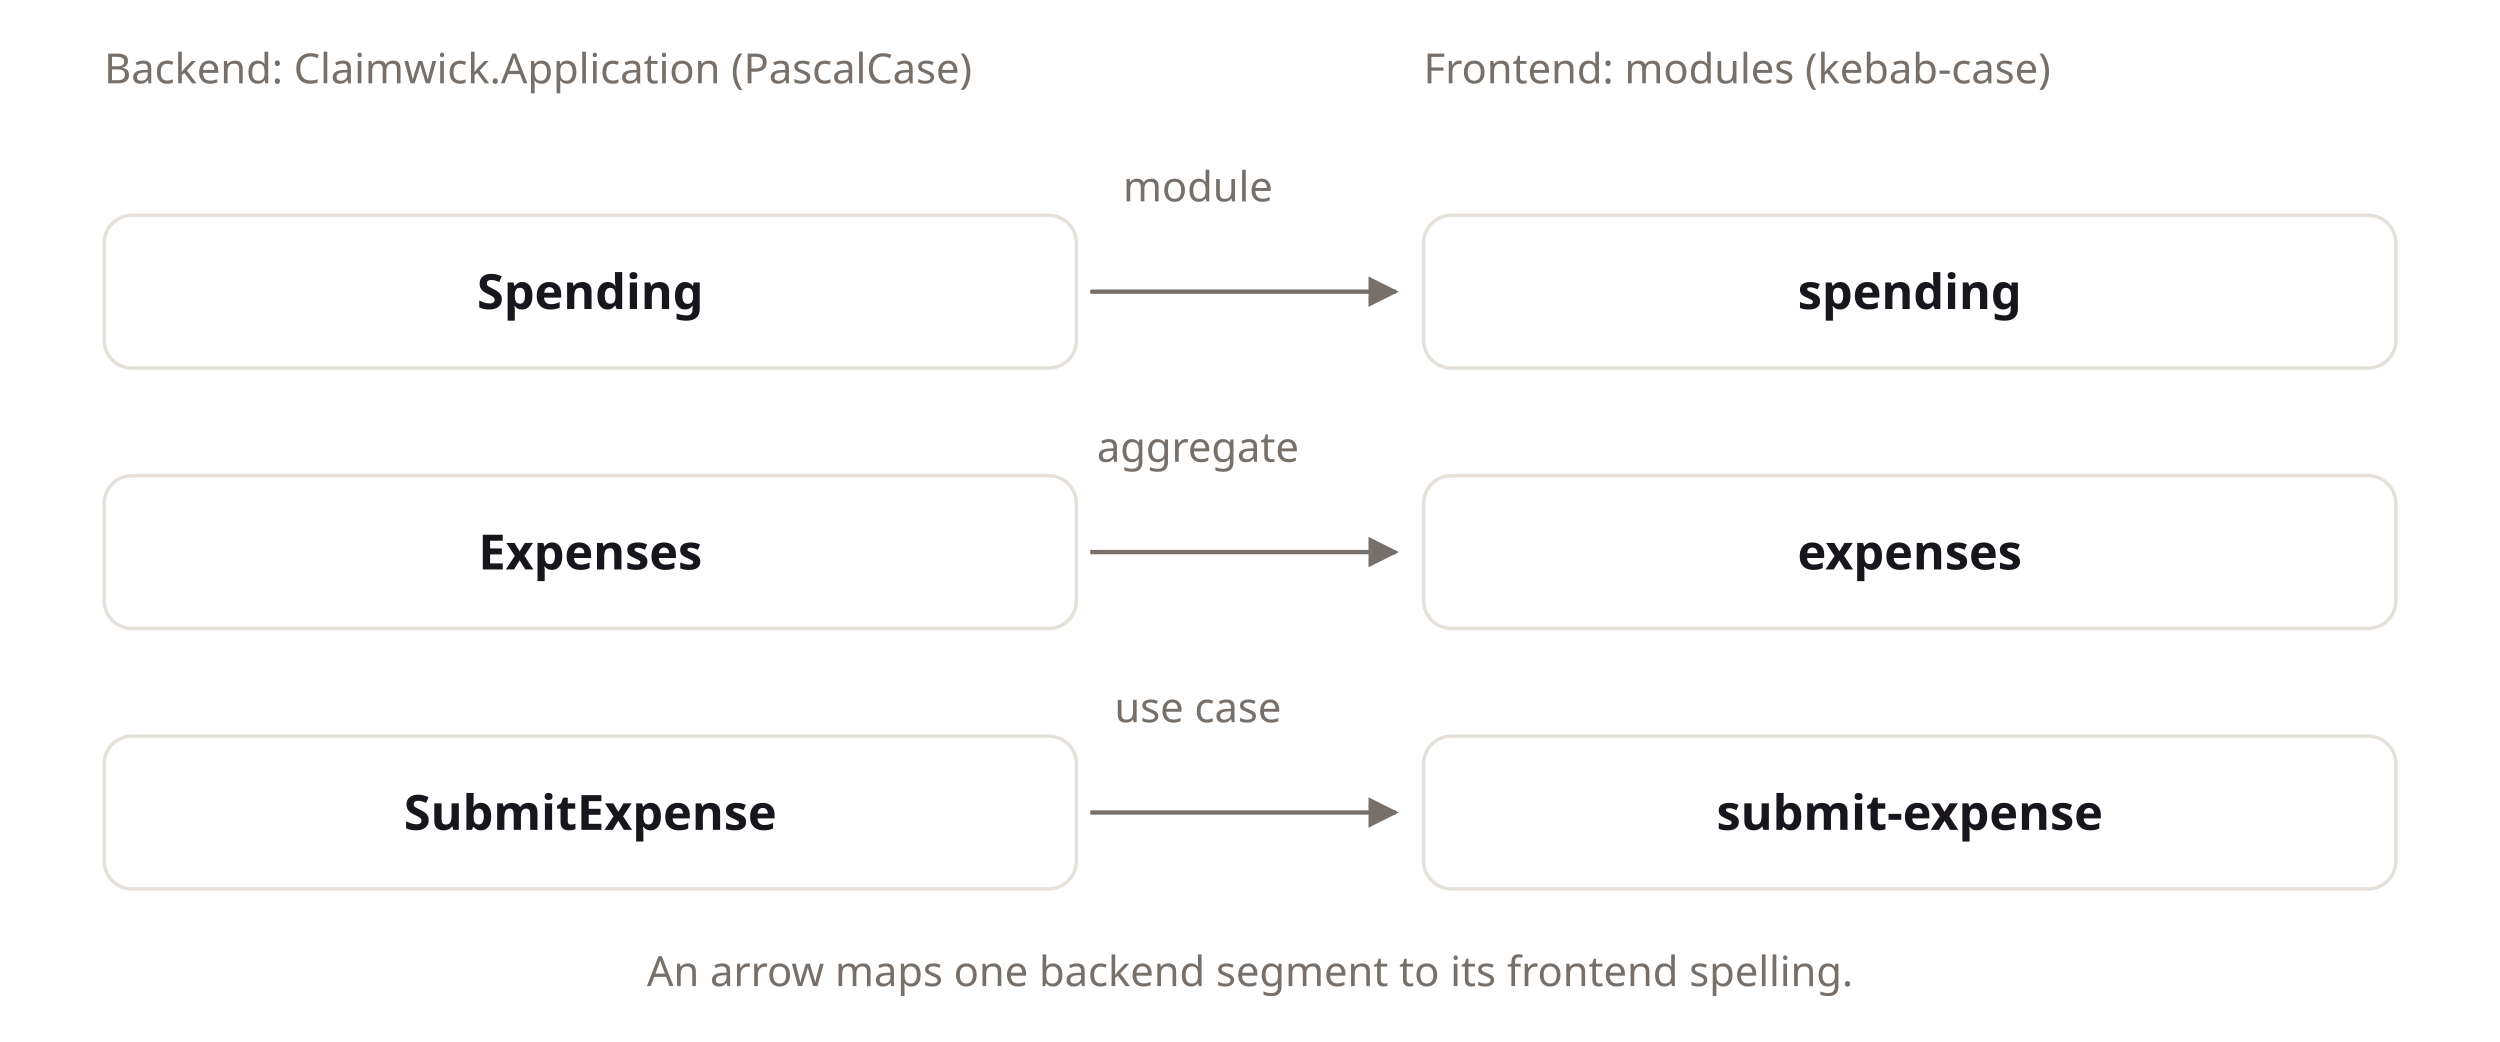
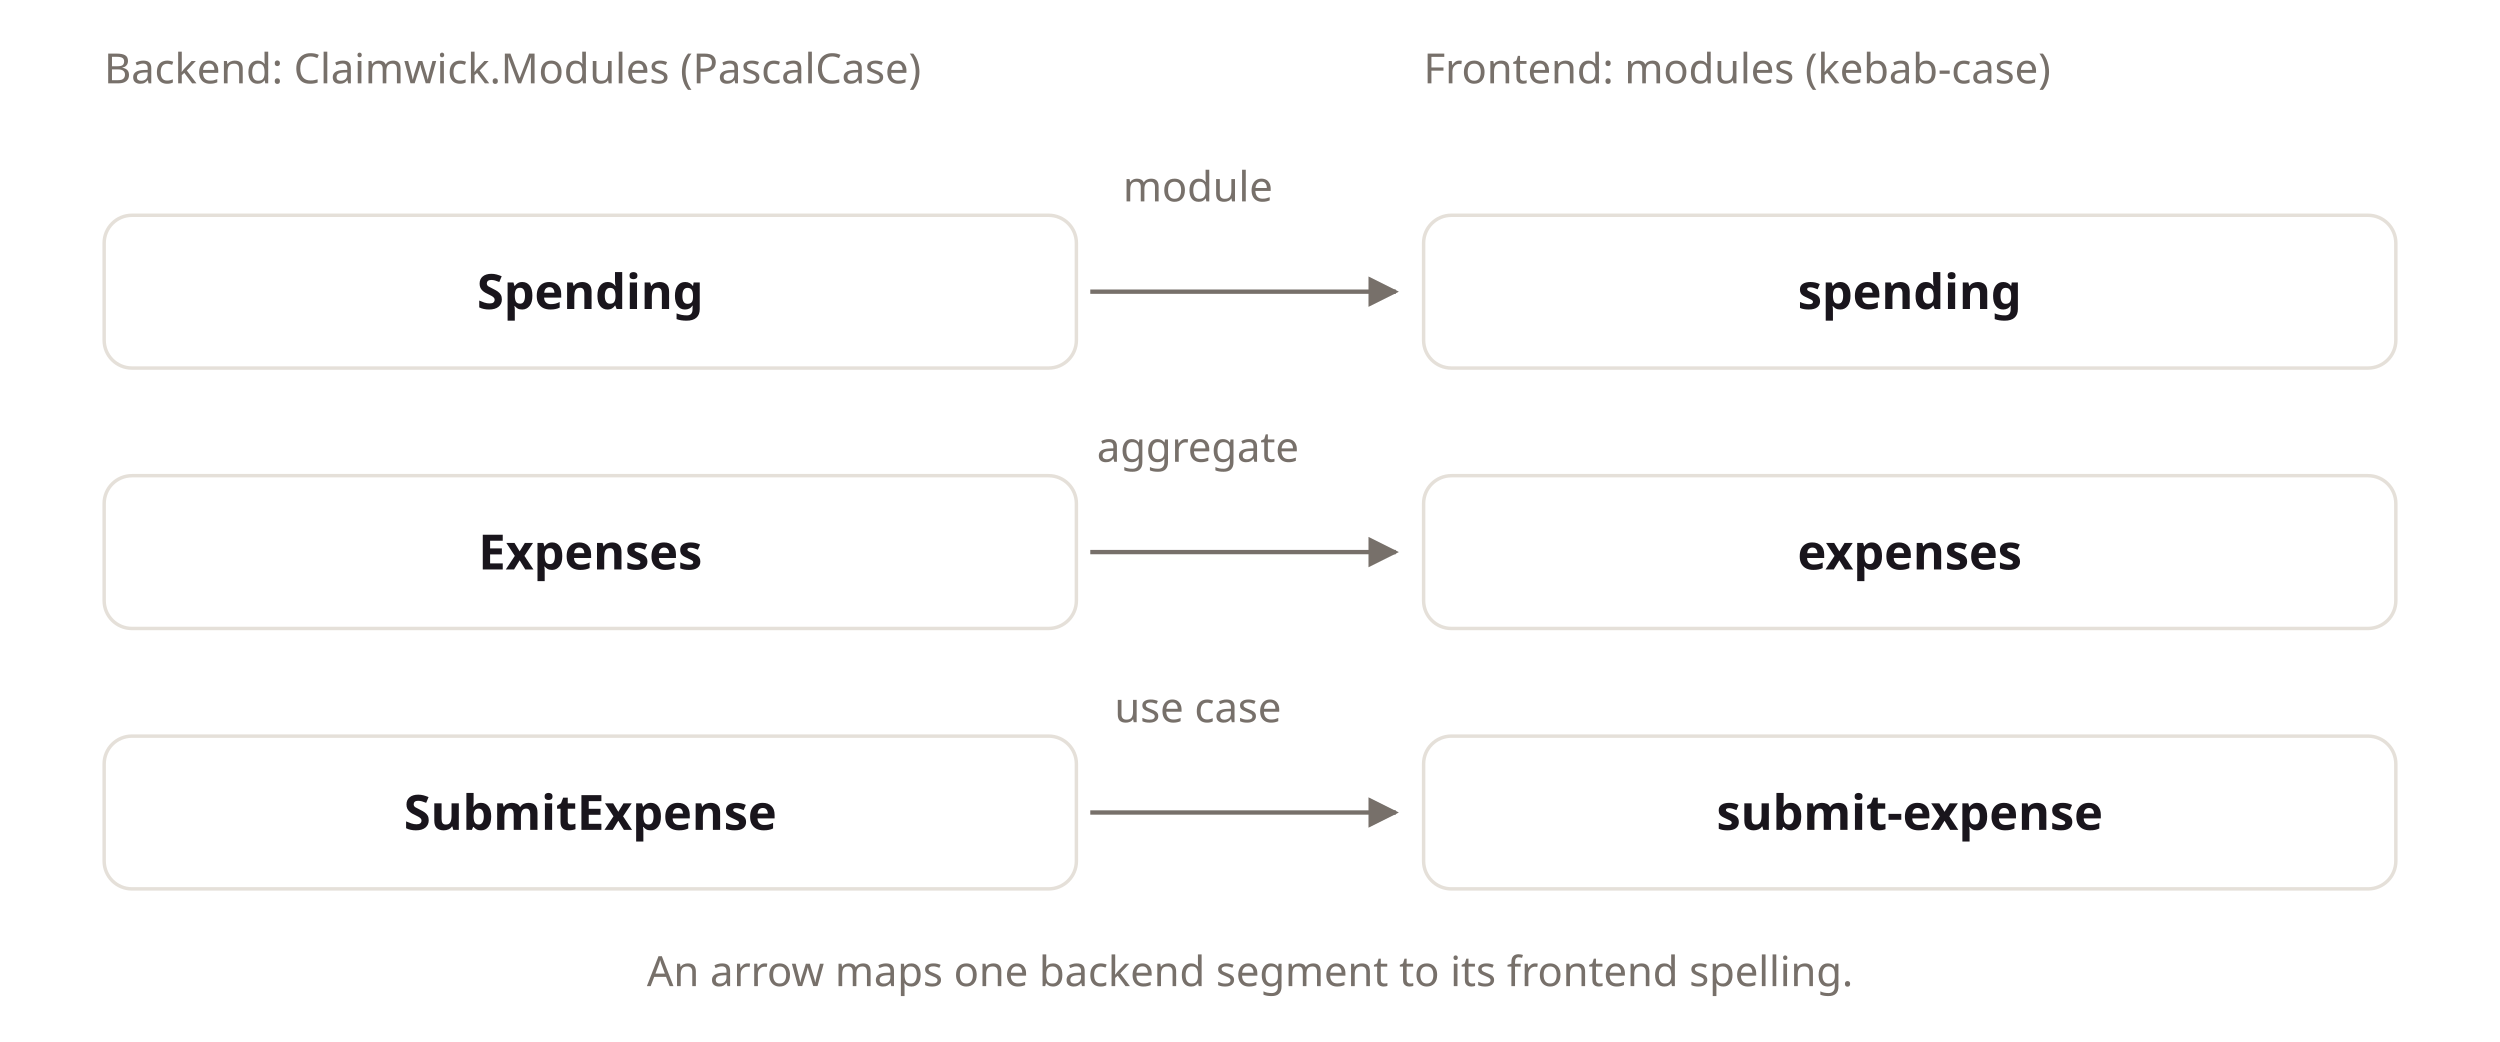
<svg xmlns="http://www.w3.org/2000/svg" width="720" height="300" viewBox="0 0 720 300" role="img" aria-labelledby="frontend-use-case-path-title frontend-use-case-path-desc" font-family="Geist, ui-sans-serif, system-ui, sans-serif">
  <defs>
    <marker id="frontend-use-case-path-arrow" viewBox="0 0 10 10" refX="9" refY="5" markerWidth="7" markerHeight="7" orient="auto-start-reverse">
      <path d="M0 0 10 5 0 10z" style="fill: var(--muted-fg, #77706a)" />
    </marker>
  </defs>
  <g style="fill: var(--muted-fg, #77706a)" font-size="12">
-     <text x="30" y="24">Backend: Claimwick.Application (PascalCase)</text>
+     <text x="30" y="24">Backend: Claimwick.Modules (PascalCase)</text>
    <text x="410" y="24">Frontend: modules (kebab-case)</text>
    <text x="345" y="58" text-anchor="middle">module</text>
    <text x="345" y="133" text-anchor="middle">aggregate</text>
    <text x="345" y="208" text-anchor="middle">use case</text>
  </g>
  <g style="stroke: var(--muted-fg, #77706a); fill: none" stroke-width="1.25" marker-end="url(#frontend-use-case-path-arrow)">
    <path d="M314 84 H 402" />
    <path d="M314 159 H 402" />
    <path d="M314 234 H 402" />
  </g>
  <g style="fill: var(--bg, #ffffff); stroke: var(--border, #e5e0d9)" stroke-width="1">
    <rect x="30" y="62" width="280" height="44" rx="8" />
    <rect x="30" y="137" width="280" height="44" rx="8" />
    <rect x="30" y="212" width="280" height="44" rx="8" />
    <rect x="410" y="62" width="280" height="44" rx="8" />
    <rect x="410" y="137" width="280" height="44" rx="8" />
    <rect x="410" y="212" width="280" height="44" rx="8" />
  </g>
  <g style="fill: var(--fg, #19151c)" font-size="14" font-weight="600" text-anchor="middle">
    <text x="170" y="89">Spending</text>
    <text x="170" y="164">Expenses</text>
    <text x="170" y="239">SubmitExpense</text>
    <text x="550" y="89">spending</text>
    <text x="550" y="164">expenses</text>
    <text x="550" y="239">submit-expense</text>
  </g>
  <text x="360" y="284" text-anchor="middle" font-size="12" style="fill: var(--muted-fg, #77706a)">An arrow maps one backend segment to its frontend spelling.</text>
</svg>
